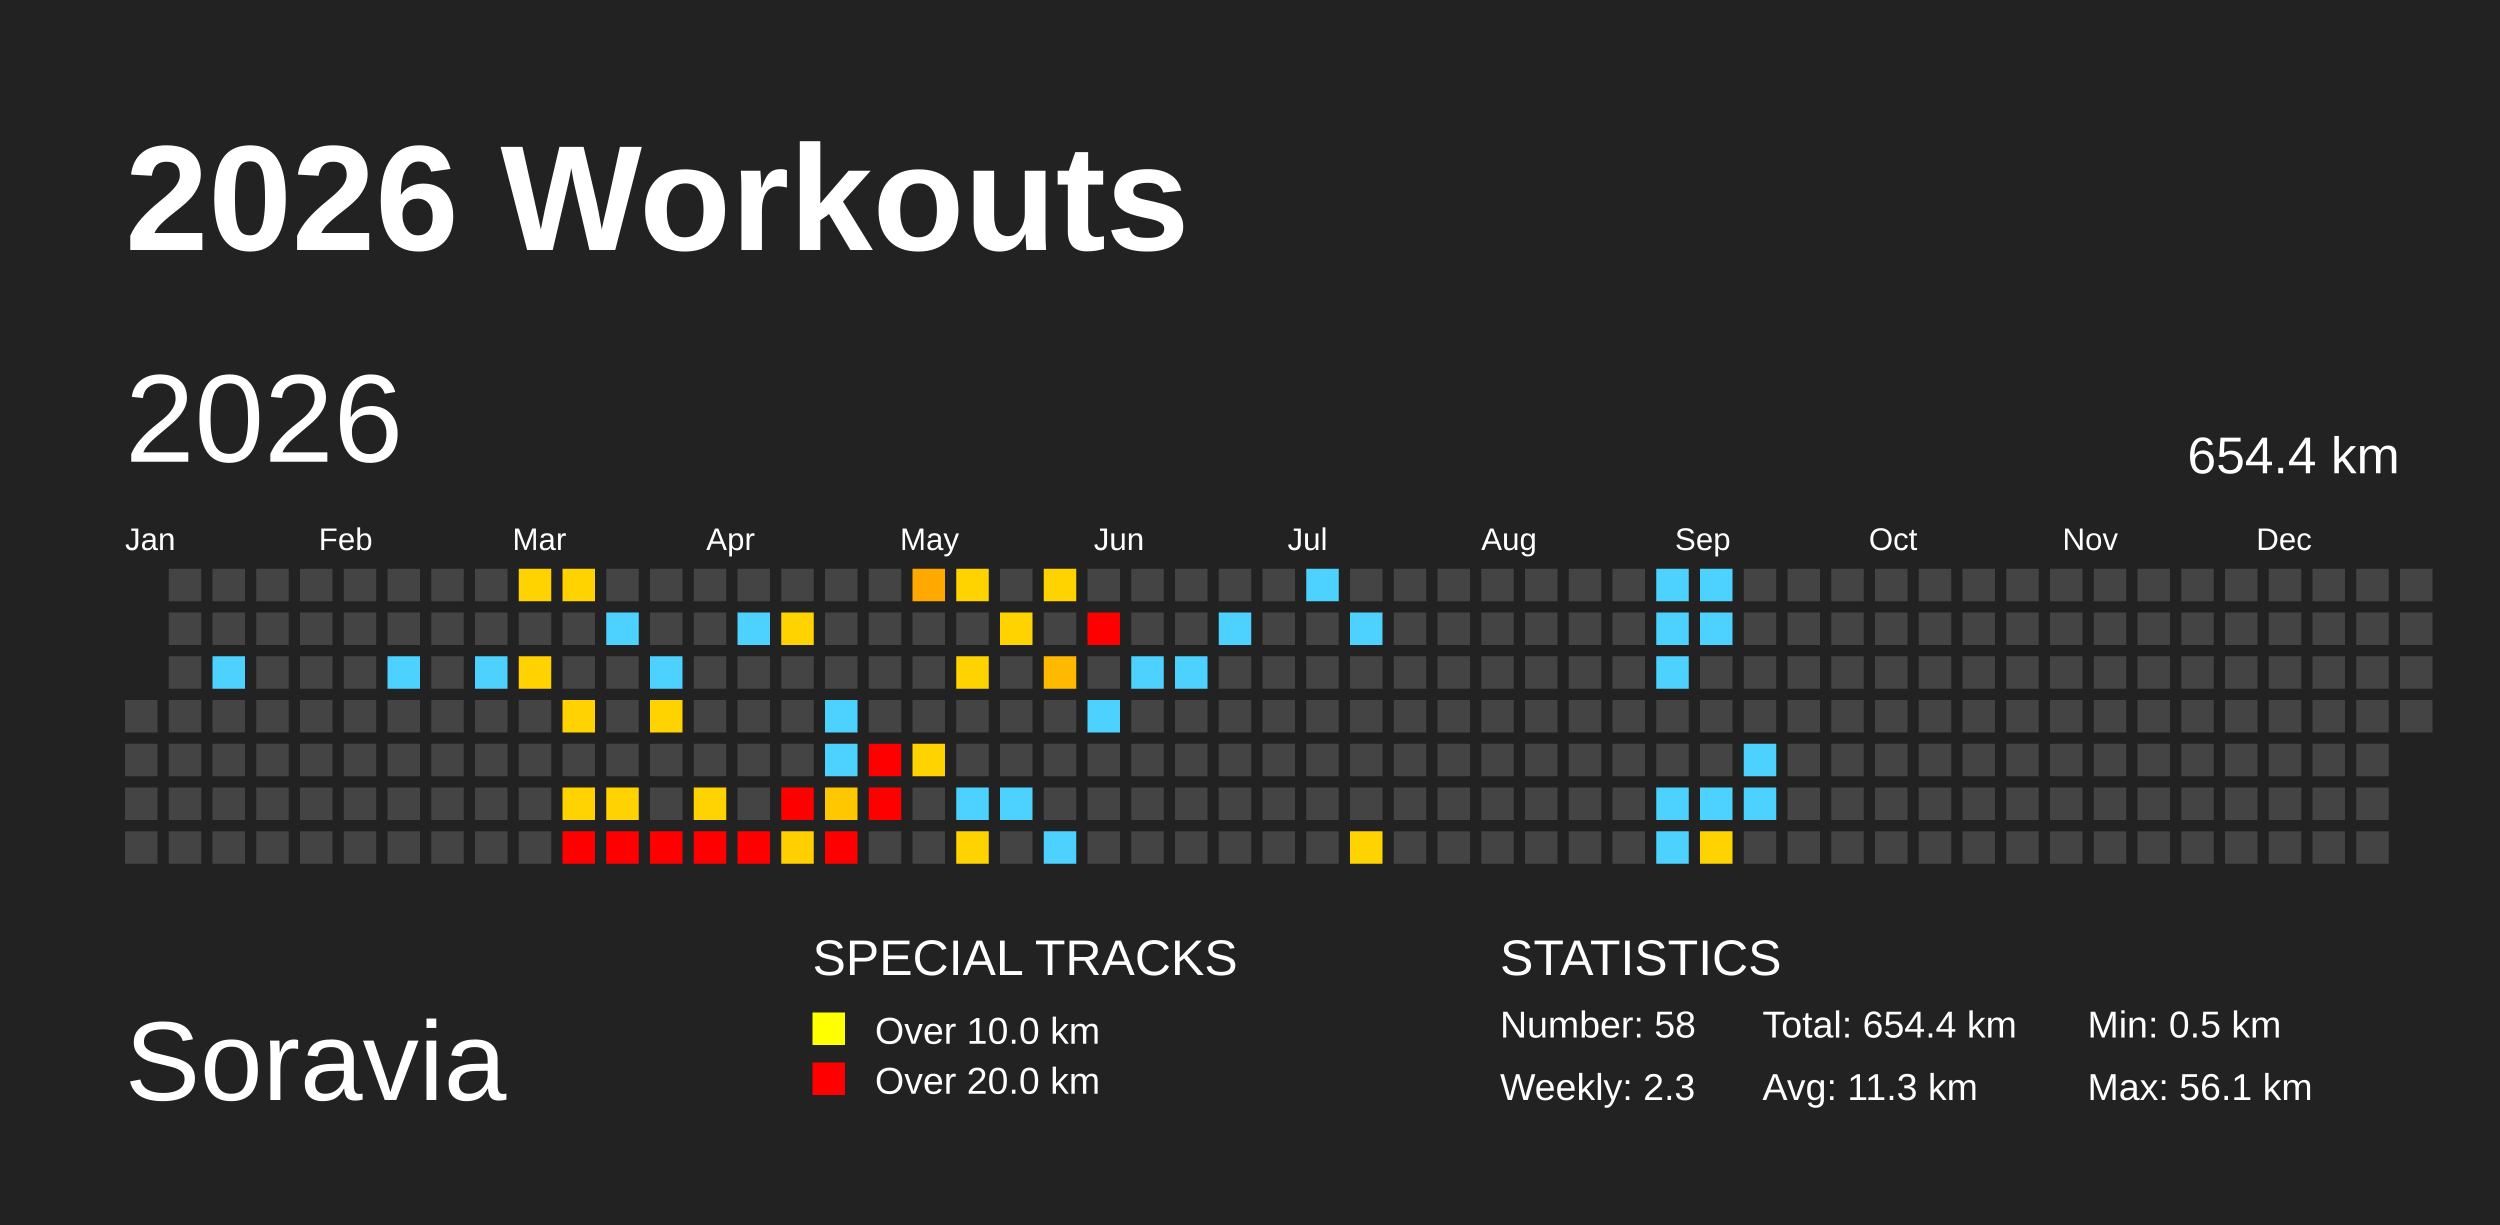
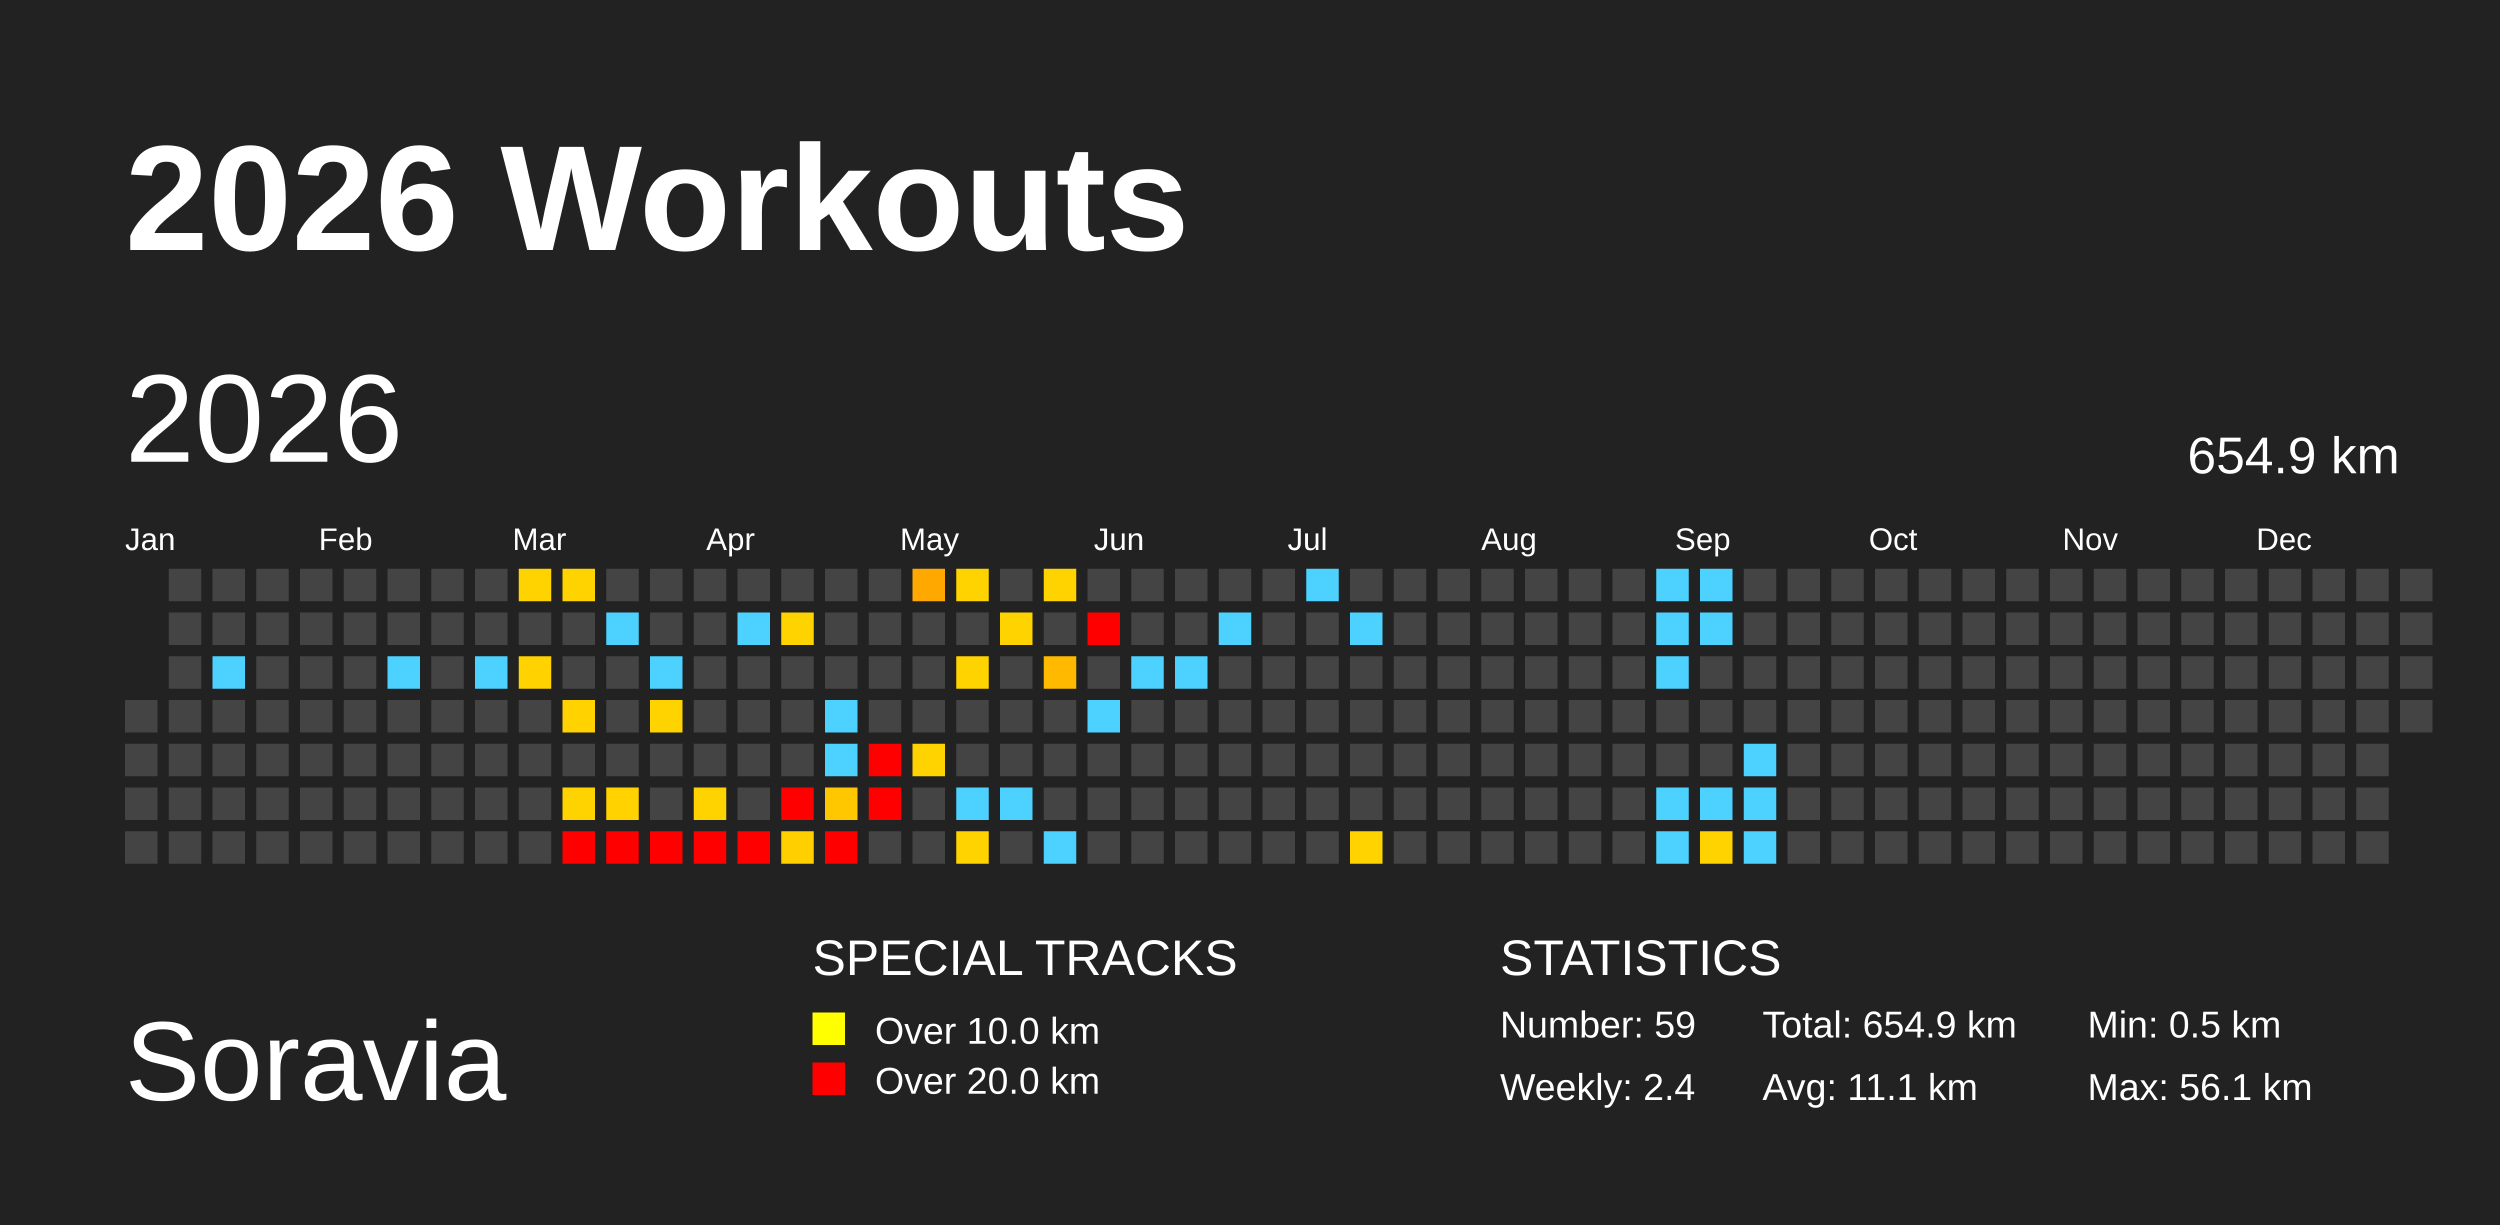
<svg xmlns="http://www.w3.org/2000/svg" baseProfile="full" height="98mm" version="1.1" viewBox="0,0,200,98" width="200mm">
  <defs />
  <rect fill="#222222" height="98" width="200" x="0" y="0" />
  <text fill="#FFFFFF" style="font-size:12px; font-family:Arial; font-weight:bold;" x="10" y="20">2026 Workouts</text>
  <text fill="#FFFFFF" style="font-size:9px; font-family:Arial" x="10" y="88">Soravia</text>
  <text fill="#FFFFFF" style="font-size:4px; font-family:Arial" x="65" y="78">SPECIAL TRACKS</text>
  <rect fill="yellow" height="2.6" width="2.6" x="65" y="81" />
  <text fill="#FFFFFF" style="font-size:3px; font-family:Arial" x="70" y="83.5">Over 10.0 km</text>
  <rect fill="red" height="2.6" width="2.6" x="65" y="85" />
  <text fill="#FFFFFF" style="font-size:3px; font-family:Arial" x="70" y="87.5">Over 20.0 km</text>
  <text fill="#FFFFFF" style="font-size:4px; font-family:Arial" x="120" y="78">STATISTICS</text>
-   <text fill="#FFFFFF" style="font-size:3px; font-family:Arial" x="120" y="83">Number: 58</text>
-   <text fill="#FFFFFF" style="font-size:3px; font-family:Arial" x="120" y="88">Weekly: 2.3</text>
-   <text fill="#FFFFFF" style="font-size:3px; font-family:Arial" x="141" y="83">Total: 654.4 km</text>
-   <text fill="#FFFFFF" style="font-size:3px; font-family:Arial" x="141" y="88">Avg: 11.3 km</text>
+   <text fill="#FFFFFF" style="font-size:3px; font-family:Arial" x="120" y="83">Number: 59</text>
+   <text fill="#FFFFFF" style="font-size:3px; font-family:Arial" x="120" y="88">Weekly: 2.4</text>
+   <text fill="#FFFFFF" style="font-size:3px; font-family:Arial" x="141" y="83">Total: 654.9 km</text>
+   <text fill="#FFFFFF" style="font-size:3px; font-family:Arial" x="141" y="88">Avg: 11.1 km</text>
  <text fill="#FFFFFF" style="font-size:3px; font-family:Arial" x="167" y="83">Min: 0.5 km</text>
  <text fill="#FFFFFF" style="font-size:3px; font-family:Arial" x="167" y="88">Max: 56.1 km</text>
  <text dominant-baseline="hanging" fill="#FFFFFF" style="font-size:10.0px; font-family:Arial;" x="10" y="30">2026</text>
-   <text dominant-baseline="hanging" fill="#FFFFFF" style="font-size:4.125px; font-family:Arial;" x="175" y="35">654.4 km</text>
+   <text dominant-baseline="hanging" fill="#FFFFFF" style="font-size:4.125px; font-family:Arial;" x="175" y="35">654.9 km</text>
  <text fill="#FFFFFF" style="font-size:2.5px; font-family:Arial" x="10.0" y="44">Jan</text>
  <text fill="#FFFFFF" style="font-size:2.5px; font-family:Arial" x="25.5" y="44">Feb</text>
  <text fill="#FFFFFF" style="font-size:2.5px; font-family:Arial" x="41.0" y="44">Mar</text>
  <text fill="#FFFFFF" style="font-size:2.5px; font-family:Arial" x="56.5" y="44">Apr</text>
  <text fill="#FFFFFF" style="font-size:2.5px; font-family:Arial" x="72.0" y="44">May</text>
  <text fill="#FFFFFF" style="font-size:2.5px; font-family:Arial" x="87.5" y="44">Jun</text>
  <text fill="#FFFFFF" style="font-size:2.5px; font-family:Arial" x="103.0" y="44">Jul</text>
  <text fill="#FFFFFF" style="font-size:2.5px; font-family:Arial" x="118.5" y="44">Aug</text>
  <text fill="#FFFFFF" style="font-size:2.5px; font-family:Arial" x="134.0" y="44">Sep</text>
  <text fill="#FFFFFF" style="font-size:2.5px; font-family:Arial" x="149.5" y="44">Oct</text>
  <text fill="#FFFFFF" style="font-size:2.5px; font-family:Arial" x="165.0" y="44">Nov</text>
  <text fill="#FFFFFF" style="font-size:2.5px; font-family:Arial" x="180.5" y="44">Dec</text>
  <rect fill="#444444" height="2.6" width="2.6" x="10.0" y="56.0" />
  <rect fill="#444444" height="2.6" width="2.6" x="10.0" y="59.5" />
  <rect fill="#444444" height="2.6" width="2.6" x="10.0" y="63.0" />
  <rect fill="#444444" height="2.6" width="2.6" x="10.0" y="66.5" />
  <rect fill="#444444" height="2.6" width="2.6" x="13.5" y="45.5" />
  <rect fill="#444444" height="2.6" width="2.6" x="13.5" y="49.0" />
  <rect fill="#444444" height="2.6" width="2.6" x="13.5" y="52.5" />
  <rect fill="#444444" height="2.6" width="2.6" x="13.5" y="56.0" />
  <rect fill="#444444" height="2.6" width="2.6" x="13.5" y="59.5" />
  <rect fill="#444444" height="2.6" width="2.6" x="13.5" y="63.0" />
  <rect fill="#444444" height="2.6" width="2.6" x="13.5" y="66.5" />
  <rect fill="#444444" height="2.6" width="2.6" x="17.0" y="45.5" />
  <rect fill="#444444" height="2.6" width="2.6" x="17.0" y="49.0" />
  <rect fill="#4dd2ff" height="2.6" width="2.6" x="17.0" y="52.5" />
  <rect fill="#444444" height="2.6" width="2.6" x="17.0" y="56.0" />
  <rect fill="#444444" height="2.6" width="2.6" x="17.0" y="59.5" />
  <rect fill="#444444" height="2.6" width="2.6" x="17.0" y="63.0" />
  <rect fill="#444444" height="2.6" width="2.6" x="17.0" y="66.5" />
  <rect fill="#444444" height="2.6" width="2.6" x="20.5" y="45.5" />
  <rect fill="#444444" height="2.6" width="2.6" x="20.5" y="49.0" />
  <rect fill="#444444" height="2.6" width="2.6" x="20.5" y="52.5" />
  <rect fill="#444444" height="2.6" width="2.6" x="20.5" y="56.0" />
  <rect fill="#444444" height="2.6" width="2.6" x="20.5" y="59.5" />
  <rect fill="#444444" height="2.6" width="2.6" x="20.5" y="63.0" />
  <rect fill="#444444" height="2.6" width="2.6" x="20.5" y="66.5" />
  <rect fill="#444444" height="2.6" width="2.6" x="24.0" y="45.5" />
  <rect fill="#444444" height="2.6" width="2.6" x="24.0" y="49.0" />
  <rect fill="#444444" height="2.6" width="2.6" x="24.0" y="52.5" />
  <rect fill="#444444" height="2.6" width="2.6" x="24.0" y="56.0" />
  <rect fill="#444444" height="2.6" width="2.6" x="24.0" y="59.5" />
  <rect fill="#444444" height="2.6" width="2.6" x="24.0" y="63.0" />
  <rect fill="#444444" height="2.6" width="2.6" x="24.0" y="66.5" />
  <rect fill="#444444" height="2.6" width="2.6" x="27.5" y="45.5" />
  <rect fill="#444444" height="2.6" width="2.6" x="27.5" y="49.0" />
  <rect fill="#444444" height="2.6" width="2.6" x="27.5" y="52.5" />
  <rect fill="#444444" height="2.6" width="2.6" x="27.5" y="56.0" />
  <rect fill="#444444" height="2.6" width="2.6" x="27.5" y="59.5" />
  <rect fill="#444444" height="2.6" width="2.6" x="27.5" y="63.0" />
  <rect fill="#444444" height="2.6" width="2.6" x="27.5" y="66.5" />
  <rect fill="#444444" height="2.6" width="2.6" x="31.0" y="45.5" />
  <rect fill="#444444" height="2.6" width="2.6" x="31.0" y="49.0" />
  <rect fill="#4dd2ff" height="2.6" width="2.6" x="31.0" y="52.5" />
  <rect fill="#444444" height="2.6" width="2.6" x="31.0" y="56.0" />
  <rect fill="#444444" height="2.6" width="2.6" x="31.0" y="59.5" />
  <rect fill="#444444" height="2.6" width="2.6" x="31.0" y="63.0" />
  <rect fill="#444444" height="2.6" width="2.6" x="31.0" y="66.5" />
  <rect fill="#444444" height="2.6" width="2.6" x="34.5" y="45.5" />
  <rect fill="#444444" height="2.6" width="2.6" x="34.5" y="49.0" />
  <rect fill="#444444" height="2.6" width="2.6" x="34.5" y="52.5" />
  <rect fill="#444444" height="2.6" width="2.6" x="34.5" y="56.0" />
  <rect fill="#444444" height="2.6" width="2.6" x="34.5" y="59.5" />
  <rect fill="#444444" height="2.6" width="2.6" x="34.5" y="63.0" />
  <rect fill="#444444" height="2.6" width="2.6" x="34.5" y="66.5" />
  <rect fill="#444444" height="2.6" width="2.6" x="38.0" y="45.5" />
  <rect fill="#444444" height="2.6" width="2.6" x="38.0" y="49.0" />
  <rect fill="#4dd2ff" height="2.6" width="2.6" x="38.0" y="52.5" />
  <rect fill="#444444" height="2.6" width="2.6" x="38.0" y="56.0" />
  <rect fill="#444444" height="2.6" width="2.6" x="38.0" y="59.5" />
  <rect fill="#444444" height="2.6" width="2.6" x="38.0" y="63.0" />
  <rect fill="#444444" height="2.6" width="2.6" x="38.0" y="66.5" />
  <rect fill="#ffd300" height="2.6" width="2.6" x="41.5" y="45.5" />
  <rect fill="#444444" height="2.6" width="2.6" x="41.5" y="49.0" />
  <rect fill="#ffd200" height="2.6" width="2.6" x="41.5" y="52.5" />
  <rect fill="#444444" height="2.6" width="2.6" x="41.5" y="56.0" />
  <rect fill="#444444" height="2.6" width="2.6" x="41.5" y="59.5" />
  <rect fill="#444444" height="2.6" width="2.6" x="41.5" y="63.0" />
  <rect fill="#444444" height="2.6" width="2.6" x="41.5" y="66.5" />
  <rect fill="#ffd300" height="2.6" width="2.6" x="45.0" y="45.5" />
  <rect fill="#444444" height="2.6" width="2.6" x="45.0" y="49.0" />
  <rect fill="#444444" height="2.6" width="2.6" x="45.0" y="52.5" />
  <rect fill="#ffd200" height="2.6" width="2.6" x="45.0" y="56.0" />
  <rect fill="#444444" height="2.6" width="2.6" x="45.0" y="59.5" />
  <rect fill="#ffd300" height="2.6" width="2.6" x="45.0" y="63.0" />
  <rect fill="red" height="2.6" width="2.6" x="45.0" y="66.5" />
  <rect fill="#444444" height="2.6" width="2.6" x="48.5" y="45.5" />
  <rect fill="#4dd2ff" height="2.6" width="2.6" x="48.5" y="49.0" />
  <rect fill="#444444" height="2.6" width="2.6" x="48.5" y="52.5" />
  <rect fill="#444444" height="2.6" width="2.6" x="48.5" y="56.0" />
  <rect fill="#444444" height="2.6" width="2.6" x="48.5" y="59.5" />
  <rect fill="#ffd200" height="2.6" width="2.6" x="48.5" y="63.0" />
  <rect fill="red" height="2.6" width="2.6" x="48.5" y="66.5" />
  <rect fill="#444444" height="2.6" width="2.6" x="52.0" y="45.5" />
  <rect fill="#444444" height="2.6" width="2.6" x="52.0" y="49.0" />
  <rect fill="#4dd2ff" height="2.6" width="2.6" x="52.0" y="52.5" />
  <rect fill="#ffd300" height="2.6" width="2.6" x="52.0" y="56.0" />
  <rect fill="#444444" height="2.6" width="2.6" x="52.0" y="59.5" />
  <rect fill="#444444" height="2.6" width="2.6" x="52.0" y="63.0" />
  <rect fill="red" height="2.6" width="2.6" x="52.0" y="66.5" />
  <rect fill="#444444" height="2.6" width="2.6" x="55.5" y="45.5" />
  <rect fill="#444444" height="2.6" width="2.6" x="55.5" y="49.0" />
  <rect fill="#444444" height="2.6" width="2.6" x="55.5" y="52.5" />
  <rect fill="#444444" height="2.6" width="2.6" x="55.5" y="56.0" />
  <rect fill="#444444" height="2.6" width="2.6" x="55.5" y="59.5" />
  <rect fill="#ffd300" height="2.6" width="2.6" x="55.5" y="63.0" />
  <rect fill="red" height="2.6" width="2.6" x="55.5" y="66.5" />
  <rect fill="#444444" height="2.6" width="2.6" x="59.0" y="45.5" />
  <rect fill="#4dd2ff" height="2.6" width="2.6" x="59.0" y="49.0" />
  <rect fill="#444444" height="2.6" width="2.6" x="59.0" y="52.5" />
  <rect fill="#444444" height="2.6" width="2.6" x="59.0" y="56.0" />
  <rect fill="#444444" height="2.6" width="2.6" x="59.0" y="59.5" />
  <rect fill="#444444" height="2.6" width="2.6" x="59.0" y="63.0" />
  <rect fill="red" height="2.6" width="2.6" x="59.0" y="66.5" />
  <rect fill="#444444" height="2.6" width="2.6" x="62.5" y="45.5" />
  <rect fill="#ffd300" height="2.6" width="2.6" x="62.5" y="49.0" />
  <rect fill="#444444" height="2.6" width="2.6" x="62.5" y="52.5" />
  <rect fill="#444444" height="2.6" width="2.6" x="62.5" y="56.0" />
  <rect fill="#444444" height="2.6" width="2.6" x="62.5" y="59.5" />
  <rect fill="red" height="2.6" width="2.6" x="62.5" y="63.0" />
  <rect fill="#ffcf00" height="2.6" width="2.6" x="62.5" y="66.5" />
  <rect fill="#444444" height="2.6" width="2.6" x="66.0" y="45.5" />
  <rect fill="#444444" height="2.6" width="2.6" x="66.0" y="49.0" />
  <rect fill="#444444" height="2.6" width="2.6" x="66.0" y="52.5" />
  <rect fill="#4dd2ff" height="2.6" width="2.6" x="66.0" y="56.0" />
  <rect fill="#4dd2ff" height="2.6" width="2.6" x="66.0" y="59.5" />
  <rect fill="#ffc700" height="2.6" width="2.6" x="66.0" y="63.0" />
  <rect fill="red" height="2.6" width="2.6" x="66.0" y="66.5" />
  <rect fill="#444444" height="2.6" width="2.6" x="69.5" y="45.5" />
  <rect fill="#444444" height="2.6" width="2.6" x="69.5" y="49.0" />
  <rect fill="#444444" height="2.6" width="2.6" x="69.5" y="52.5" />
  <rect fill="#444444" height="2.6" width="2.6" x="69.5" y="56.0" />
  <rect fill="red" height="2.6" width="2.6" x="69.5" y="59.5" />
  <rect fill="red" height="2.6" width="2.6" x="69.5" y="63.0" />
  <rect fill="#444444" height="2.6" width="2.6" x="69.5" y="66.5" />
  <rect fill="#ffa800" height="2.6" width="2.6" x="73.0" y="45.5" />
  <rect fill="#444444" height="2.6" width="2.6" x="73.0" y="49.0" />
  <rect fill="#444444" height="2.6" width="2.6" x="73.0" y="52.5" />
  <rect fill="#444444" height="2.6" width="2.6" x="73.0" y="56.0" />
  <rect fill="#ffd300" height="2.6" width="2.6" x="73.0" y="59.5" />
  <rect fill="#444444" height="2.6" width="2.6" x="73.0" y="63.0" />
  <rect fill="#444444" height="2.6" width="2.6" x="73.0" y="66.5" />
  <rect fill="#ffd300" height="2.6" width="2.6" x="76.5" y="45.5" />
  <rect fill="#444444" height="2.6" width="2.6" x="76.5" y="49.0" />
  <rect fill="#ffd300" height="2.6" width="2.6" x="76.5" y="52.5" />
  <rect fill="#444444" height="2.6" width="2.6" x="76.5" y="56.0" />
  <rect fill="#444444" height="2.6" width="2.6" x="76.5" y="59.5" />
  <rect fill="#4dd2ff" height="2.6" width="2.6" x="76.5" y="63.0" />
  <rect fill="#ffd300" height="2.6" width="2.6" x="76.5" y="66.5" />
  <rect fill="#444444" height="2.6" width="2.6" x="80.0" y="45.5" />
  <rect fill="#ffd300" height="2.6" width="2.6" x="80.0" y="49.0" />
  <rect fill="#444444" height="2.6" width="2.6" x="80.0" y="52.5" />
  <rect fill="#444444" height="2.6" width="2.6" x="80.0" y="56.0" />
  <rect fill="#444444" height="2.6" width="2.6" x="80.0" y="59.5" />
  <rect fill="#4dd2ff" height="2.6" width="2.6" x="80.0" y="63.0" />
  <rect fill="#444444" height="2.6" width="2.6" x="80.0" y="66.5" />
  <rect fill="#ffd300" height="2.6" width="2.6" x="83.5" y="45.5" />
  <rect fill="#444444" height="2.6" width="2.6" x="83.5" y="49.0" />
  <rect fill="#ffba00" height="2.6" width="2.6" x="83.5" y="52.5" />
  <rect fill="#444444" height="2.6" width="2.6" x="83.5" y="56.0" />
  <rect fill="#444444" height="2.6" width="2.6" x="83.5" y="59.5" />
  <rect fill="#444444" height="2.6" width="2.6" x="83.5" y="63.0" />
  <rect fill="#4dd2ff" height="2.6" width="2.6" x="83.5" y="66.5" />
  <rect fill="#444444" height="2.6" width="2.6" x="87.0" y="45.5" />
  <rect fill="red" height="2.6" width="2.6" x="87.0" y="49.0" />
  <rect fill="#444444" height="2.6" width="2.6" x="87.0" y="52.5" />
  <rect fill="#4dd2ff" height="2.6" width="2.6" x="87.0" y="56.0" />
  <rect fill="#444444" height="2.6" width="2.6" x="87.0" y="59.5" />
  <rect fill="#444444" height="2.6" width="2.6" x="87.0" y="63.0" />
  <rect fill="#444444" height="2.6" width="2.6" x="87.0" y="66.5" />
  <rect fill="#444444" height="2.6" width="2.6" x="90.5" y="45.5" />
  <rect fill="#444444" height="2.6" width="2.6" x="90.5" y="49.0" />
  <rect fill="#4dd2ff" height="2.6" width="2.6" x="90.5" y="52.5" />
  <rect fill="#444444" height="2.6" width="2.6" x="90.5" y="56.0" />
  <rect fill="#444444" height="2.6" width="2.6" x="90.5" y="59.5" />
  <rect fill="#444444" height="2.6" width="2.6" x="90.5" y="63.0" />
  <rect fill="#444444" height="2.6" width="2.6" x="90.5" y="66.5" />
  <rect fill="#444444" height="2.6" width="2.6" x="94.0" y="45.5" />
  <rect fill="#444444" height="2.6" width="2.6" x="94.0" y="49.0" />
  <rect fill="#4dd2ff" height="2.6" width="2.6" x="94.0" y="52.5" />
  <rect fill="#444444" height="2.6" width="2.6" x="94.0" y="56.0" />
  <rect fill="#444444" height="2.6" width="2.6" x="94.0" y="59.5" />
  <rect fill="#444444" height="2.6" width="2.6" x="94.0" y="63.0" />
  <rect fill="#444444" height="2.6" width="2.6" x="94.0" y="66.5" />
  <rect fill="#444444" height="2.6" width="2.6" x="97.5" y="45.5" />
  <rect fill="#4dd2ff" height="2.6" width="2.6" x="97.5" y="49.0" />
  <rect fill="#444444" height="2.6" width="2.6" x="97.5" y="52.5" />
  <rect fill="#444444" height="2.6" width="2.6" x="97.5" y="56.0" />
  <rect fill="#444444" height="2.6" width="2.6" x="97.5" y="59.5" />
  <rect fill="#444444" height="2.6" width="2.6" x="97.5" y="63.0" />
  <rect fill="#444444" height="2.6" width="2.6" x="97.5" y="66.5" />
  <rect fill="#444444" height="2.6" width="2.6" x="101.0" y="45.5" />
  <rect fill="#444444" height="2.6" width="2.6" x="101.0" y="49.0" />
  <rect fill="#444444" height="2.6" width="2.6" x="101.0" y="52.5" />
  <rect fill="#444444" height="2.6" width="2.6" x="101.0" y="56.0" />
  <rect fill="#444444" height="2.6" width="2.6" x="101.0" y="59.5" />
  <rect fill="#444444" height="2.6" width="2.6" x="101.0" y="63.0" />
  <rect fill="#444444" height="2.6" width="2.6" x="101.0" y="66.5" />
  <rect fill="#4dd2ff" height="2.6" width="2.6" x="104.5" y="45.5" />
  <rect fill="#444444" height="2.6" width="2.6" x="104.5" y="49.0" />
  <rect fill="#444444" height="2.6" width="2.6" x="104.5" y="52.5" />
  <rect fill="#444444" height="2.6" width="2.6" x="104.5" y="56.0" />
  <rect fill="#444444" height="2.6" width="2.6" x="104.5" y="59.5" />
  <rect fill="#444444" height="2.6" width="2.6" x="104.5" y="63.0" />
  <rect fill="#444444" height="2.6" width="2.6" x="104.5" y="66.5" />
  <rect fill="#444444" height="2.6" width="2.6" x="108.0" y="45.5" />
  <rect fill="#4dd2ff" height="2.6" width="2.6" x="108.0" y="49.0" />
  <rect fill="#444444" height="2.6" width="2.6" x="108.0" y="52.5" />
  <rect fill="#444444" height="2.6" width="2.6" x="108.0" y="56.0" />
  <rect fill="#444444" height="2.6" width="2.6" x="108.0" y="59.5" />
  <rect fill="#444444" height="2.6" width="2.6" x="108.0" y="63.0" />
  <rect fill="#ffd300" height="2.6" width="2.6" x="108.0" y="66.5" />
  <rect fill="#444444" height="2.6" width="2.6" x="111.5" y="45.5" />
  <rect fill="#444444" height="2.6" width="2.6" x="111.5" y="49.0" />
  <rect fill="#444444" height="2.6" width="2.6" x="111.5" y="52.5" />
  <rect fill="#444444" height="2.6" width="2.6" x="111.5" y="56.0" />
  <rect fill="#444444" height="2.6" width="2.6" x="111.5" y="59.5" />
  <rect fill="#444444" height="2.6" width="2.6" x="111.5" y="63.0" />
  <rect fill="#444444" height="2.6" width="2.6" x="111.5" y="66.5" />
  <rect fill="#444444" height="2.6" width="2.6" x="115.0" y="45.5" />
  <rect fill="#444444" height="2.6" width="2.6" x="115.0" y="49.0" />
  <rect fill="#444444" height="2.6" width="2.6" x="115.0" y="52.5" />
  <rect fill="#444444" height="2.6" width="2.6" x="115.0" y="56.0" />
  <rect fill="#444444" height="2.6" width="2.6" x="115.0" y="59.5" />
  <rect fill="#444444" height="2.6" width="2.6" x="115.0" y="63.0" />
  <rect fill="#444444" height="2.6" width="2.6" x="115.0" y="66.5" />
  <rect fill="#444444" height="2.6" width="2.6" x="118.5" y="45.5" />
  <rect fill="#444444" height="2.6" width="2.6" x="118.5" y="49.0" />
  <rect fill="#444444" height="2.6" width="2.6" x="118.5" y="52.5" />
  <rect fill="#444444" height="2.6" width="2.6" x="118.5" y="56.0" />
  <rect fill="#444444" height="2.6" width="2.6" x="118.5" y="59.5" />
  <rect fill="#444444" height="2.6" width="2.6" x="118.5" y="63.0" />
  <rect fill="#444444" height="2.6" width="2.6" x="118.5" y="66.5" />
  <rect fill="#444444" height="2.6" width="2.6" x="122.0" y="45.5" />
  <rect fill="#444444" height="2.6" width="2.6" x="122.0" y="49.0" />
  <rect fill="#444444" height="2.6" width="2.6" x="122.0" y="52.5" />
  <rect fill="#444444" height="2.6" width="2.6" x="122.0" y="56.0" />
  <rect fill="#444444" height="2.6" width="2.6" x="122.0" y="59.5" />
  <rect fill="#444444" height="2.6" width="2.6" x="122.0" y="63.0" />
  <rect fill="#444444" height="2.6" width="2.6" x="122.0" y="66.5" />
  <rect fill="#444444" height="2.6" width="2.6" x="125.5" y="45.5" />
  <rect fill="#444444" height="2.6" width="2.6" x="125.5" y="49.0" />
  <rect fill="#444444" height="2.6" width="2.6" x="125.5" y="52.5" />
  <rect fill="#444444" height="2.6" width="2.6" x="125.5" y="56.0" />
  <rect fill="#444444" height="2.6" width="2.6" x="125.5" y="59.5" />
  <rect fill="#444444" height="2.6" width="2.6" x="125.5" y="63.0" />
  <rect fill="#444444" height="2.6" width="2.6" x="125.5" y="66.5" />
  <rect fill="#444444" height="2.6" width="2.6" x="129.0" y="45.5" />
  <rect fill="#444444" height="2.6" width="2.6" x="129.0" y="49.0" />
  <rect fill="#444444" height="2.6" width="2.6" x="129.0" y="52.5" />
  <rect fill="#444444" height="2.6" width="2.6" x="129.0" y="56.0" />
  <rect fill="#444444" height="2.6" width="2.6" x="129.0" y="59.5" />
  <rect fill="#444444" height="2.6" width="2.6" x="129.0" y="63.0" />
  <rect fill="#444444" height="2.6" width="2.6" x="129.0" y="66.5" />
  <rect fill="#4dd2ff" height="2.6" width="2.6" x="132.5" y="45.5" />
  <rect fill="#4dd2ff" height="2.6" width="2.6" x="132.5" y="49.0" />
  <rect fill="#4dd2ff" height="2.6" width="2.6" x="132.5" y="52.5" />
  <rect fill="#444444" height="2.6" width="2.6" x="132.5" y="56.0" />
  <rect fill="#444444" height="2.6" width="2.6" x="132.5" y="59.5" />
  <rect fill="#4dd2ff" height="2.6" width="2.6" x="132.5" y="63.0" />
  <rect fill="#4dd2ff" height="2.6" width="2.6" x="132.5" y="66.5" />
  <rect fill="#4dd2ff" height="2.6" width="2.6" x="136.0" y="45.5" />
  <rect fill="#4dd2ff" height="2.6" width="2.6" x="136.0" y="49.0" />
  <rect fill="#444444" height="2.6" width="2.6" x="136.0" y="52.5" />
  <rect fill="#444444" height="2.6" width="2.6" x="136.0" y="56.0" />
  <rect fill="#444444" height="2.6" width="2.6" x="136.0" y="59.5" />
  <rect fill="#4dd2ff" height="2.6" width="2.6" x="136.0" y="63.0" />
  <rect fill="#ffd300" height="2.6" width="2.6" x="136.0" y="66.5" />
  <rect fill="#444444" height="2.6" width="2.6" x="139.5" y="45.5" />
  <rect fill="#444444" height="2.6" width="2.6" x="139.5" y="49.0" />
  <rect fill="#444444" height="2.6" width="2.6" x="139.5" y="52.5" />
  <rect fill="#444444" height="2.6" width="2.6" x="139.5" y="56.0" />
  <rect fill="#4dd2ff" height="2.6" width="2.6" x="139.5" y="59.5" />
  <rect fill="#4dd2ff" height="2.6" width="2.6" x="139.5" y="63.0" />
-   <rect fill="#444444" height="2.6" width="2.6" x="139.5" y="66.5" />
+   <rect fill="#4dd2ff" height="2.6" width="2.6" x="139.5" y="66.5" />
  <rect fill="#444444" height="2.6" width="2.6" x="143.0" y="45.5" />
  <rect fill="#444444" height="2.6" width="2.6" x="143.0" y="49.0" />
  <rect fill="#444444" height="2.6" width="2.6" x="143.0" y="52.5" />
  <rect fill="#444444" height="2.6" width="2.6" x="143.0" y="56.0" />
  <rect fill="#444444" height="2.6" width="2.6" x="143.0" y="59.5" />
  <rect fill="#444444" height="2.6" width="2.6" x="143.0" y="63.0" />
  <rect fill="#444444" height="2.6" width="2.6" x="143.0" y="66.5" />
  <rect fill="#444444" height="2.6" width="2.6" x="146.5" y="45.5" />
  <rect fill="#444444" height="2.6" width="2.6" x="146.5" y="49.0" />
  <rect fill="#444444" height="2.6" width="2.6" x="146.5" y="52.5" />
  <rect fill="#444444" height="2.6" width="2.6" x="146.5" y="56.0" />
  <rect fill="#444444" height="2.6" width="2.6" x="146.5" y="59.5" />
  <rect fill="#444444" height="2.6" width="2.6" x="146.5" y="63.0" />
  <rect fill="#444444" height="2.6" width="2.6" x="146.5" y="66.5" />
  <rect fill="#444444" height="2.6" width="2.6" x="150.0" y="45.5" />
  <rect fill="#444444" height="2.6" width="2.6" x="150.0" y="49.0" />
  <rect fill="#444444" height="2.6" width="2.6" x="150.0" y="52.5" />
  <rect fill="#444444" height="2.6" width="2.6" x="150.0" y="56.0" />
  <rect fill="#444444" height="2.6" width="2.6" x="150.0" y="59.5" />
  <rect fill="#444444" height="2.6" width="2.6" x="150.0" y="63.0" />
  <rect fill="#444444" height="2.6" width="2.6" x="150.0" y="66.5" />
  <rect fill="#444444" height="2.6" width="2.6" x="153.5" y="45.5" />
  <rect fill="#444444" height="2.6" width="2.6" x="153.5" y="49.0" />
  <rect fill="#444444" height="2.6" width="2.6" x="153.5" y="52.5" />
  <rect fill="#444444" height="2.6" width="2.6" x="153.5" y="56.0" />
  <rect fill="#444444" height="2.6" width="2.6" x="153.5" y="59.5" />
  <rect fill="#444444" height="2.6" width="2.6" x="153.5" y="63.0" />
  <rect fill="#444444" height="2.6" width="2.6" x="153.5" y="66.5" />
  <rect fill="#444444" height="2.6" width="2.6" x="157.0" y="45.5" />
  <rect fill="#444444" height="2.6" width="2.6" x="157.0" y="49.0" />
  <rect fill="#444444" height="2.6" width="2.6" x="157.0" y="52.5" />
  <rect fill="#444444" height="2.6" width="2.6" x="157.0" y="56.0" />
  <rect fill="#444444" height="2.6" width="2.6" x="157.0" y="59.5" />
  <rect fill="#444444" height="2.6" width="2.6" x="157.0" y="63.0" />
  <rect fill="#444444" height="2.6" width="2.6" x="157.0" y="66.5" />
  <rect fill="#444444" height="2.6" width="2.6" x="160.5" y="45.5" />
  <rect fill="#444444" height="2.6" width="2.6" x="160.5" y="49.0" />
  <rect fill="#444444" height="2.6" width="2.6" x="160.5" y="52.5" />
  <rect fill="#444444" height="2.6" width="2.6" x="160.5" y="56.0" />
  <rect fill="#444444" height="2.6" width="2.6" x="160.5" y="59.5" />
  <rect fill="#444444" height="2.6" width="2.6" x="160.5" y="63.0" />
  <rect fill="#444444" height="2.6" width="2.6" x="160.5" y="66.5" />
  <rect fill="#444444" height="2.6" width="2.6" x="164.0" y="45.5" />
  <rect fill="#444444" height="2.6" width="2.6" x="164.0" y="49.0" />
  <rect fill="#444444" height="2.6" width="2.6" x="164.0" y="52.5" />
  <rect fill="#444444" height="2.6" width="2.6" x="164.0" y="56.0" />
  <rect fill="#444444" height="2.6" width="2.6" x="164.0" y="59.5" />
  <rect fill="#444444" height="2.6" width="2.6" x="164.0" y="63.0" />
  <rect fill="#444444" height="2.6" width="2.6" x="164.0" y="66.5" />
  <rect fill="#444444" height="2.6" width="2.6" x="167.5" y="45.5" />
  <rect fill="#444444" height="2.6" width="2.6" x="167.5" y="49.0" />
  <rect fill="#444444" height="2.6" width="2.6" x="167.5" y="52.5" />
  <rect fill="#444444" height="2.6" width="2.6" x="167.5" y="56.0" />
  <rect fill="#444444" height="2.6" width="2.6" x="167.5" y="59.5" />
  <rect fill="#444444" height="2.6" width="2.6" x="167.5" y="63.0" />
  <rect fill="#444444" height="2.6" width="2.6" x="167.5" y="66.5" />
  <rect fill="#444444" height="2.6" width="2.6" x="171.0" y="45.5" />
  <rect fill="#444444" height="2.6" width="2.6" x="171.0" y="49.0" />
  <rect fill="#444444" height="2.6" width="2.6" x="171.0" y="52.5" />
  <rect fill="#444444" height="2.6" width="2.6" x="171.0" y="56.0" />
  <rect fill="#444444" height="2.6" width="2.6" x="171.0" y="59.5" />
  <rect fill="#444444" height="2.6" width="2.6" x="171.0" y="63.0" />
  <rect fill="#444444" height="2.6" width="2.6" x="171.0" y="66.5" />
  <rect fill="#444444" height="2.6" width="2.6" x="174.5" y="45.5" />
  <rect fill="#444444" height="2.6" width="2.6" x="174.5" y="49.0" />
  <rect fill="#444444" height="2.6" width="2.6" x="174.5" y="52.5" />
  <rect fill="#444444" height="2.6" width="2.6" x="174.5" y="56.0" />
  <rect fill="#444444" height="2.6" width="2.6" x="174.5" y="59.5" />
  <rect fill="#444444" height="2.6" width="2.6" x="174.5" y="63.0" />
  <rect fill="#444444" height="2.6" width="2.6" x="174.5" y="66.5" />
  <rect fill="#444444" height="2.6" width="2.6" x="178.0" y="45.5" />
  <rect fill="#444444" height="2.6" width="2.6" x="178.0" y="49.0" />
  <rect fill="#444444" height="2.6" width="2.6" x="178.0" y="52.5" />
  <rect fill="#444444" height="2.6" width="2.6" x="178.0" y="56.0" />
  <rect fill="#444444" height="2.6" width="2.6" x="178.0" y="59.5" />
  <rect fill="#444444" height="2.6" width="2.6" x="178.0" y="63.0" />
  <rect fill="#444444" height="2.6" width="2.6" x="178.0" y="66.5" />
  <rect fill="#444444" height="2.6" width="2.6" x="181.5" y="45.5" />
  <rect fill="#444444" height="2.6" width="2.6" x="181.5" y="49.0" />
  <rect fill="#444444" height="2.6" width="2.6" x="181.5" y="52.5" />
  <rect fill="#444444" height="2.6" width="2.6" x="181.5" y="56.0" />
  <rect fill="#444444" height="2.6" width="2.6" x="181.5" y="59.5" />
  <rect fill="#444444" height="2.6" width="2.6" x="181.5" y="63.0" />
  <rect fill="#444444" height="2.6" width="2.6" x="181.5" y="66.5" />
  <rect fill="#444444" height="2.6" width="2.6" x="185.0" y="45.5" />
  <rect fill="#444444" height="2.6" width="2.6" x="185.0" y="49.0" />
  <rect fill="#444444" height="2.6" width="2.6" x="185.0" y="52.5" />
  <rect fill="#444444" height="2.6" width="2.6" x="185.0" y="56.0" />
  <rect fill="#444444" height="2.6" width="2.6" x="185.0" y="59.5" />
  <rect fill="#444444" height="2.6" width="2.6" x="185.0" y="63.0" />
  <rect fill="#444444" height="2.6" width="2.6" x="185.0" y="66.5" />
  <rect fill="#444444" height="2.6" width="2.6" x="188.5" y="45.5" />
  <rect fill="#444444" height="2.6" width="2.6" x="188.5" y="49.0" />
  <rect fill="#444444" height="2.6" width="2.6" x="188.5" y="52.5" />
  <rect fill="#444444" height="2.6" width="2.6" x="188.5" y="56.0" />
  <rect fill="#444444" height="2.6" width="2.6" x="188.5" y="59.5" />
  <rect fill="#444444" height="2.6" width="2.6" x="188.5" y="63.0" />
  <rect fill="#444444" height="2.6" width="2.6" x="188.5" y="66.5" />
  <rect fill="#444444" height="2.6" width="2.6" x="192.0" y="45.5" />
  <rect fill="#444444" height="2.6" width="2.6" x="192.0" y="49.0" />
  <rect fill="#444444" height="2.6" width="2.6" x="192.0" y="52.5" />
  <rect fill="#444444" height="2.6" width="2.6" x="192.0" y="56.0" />
</svg>
